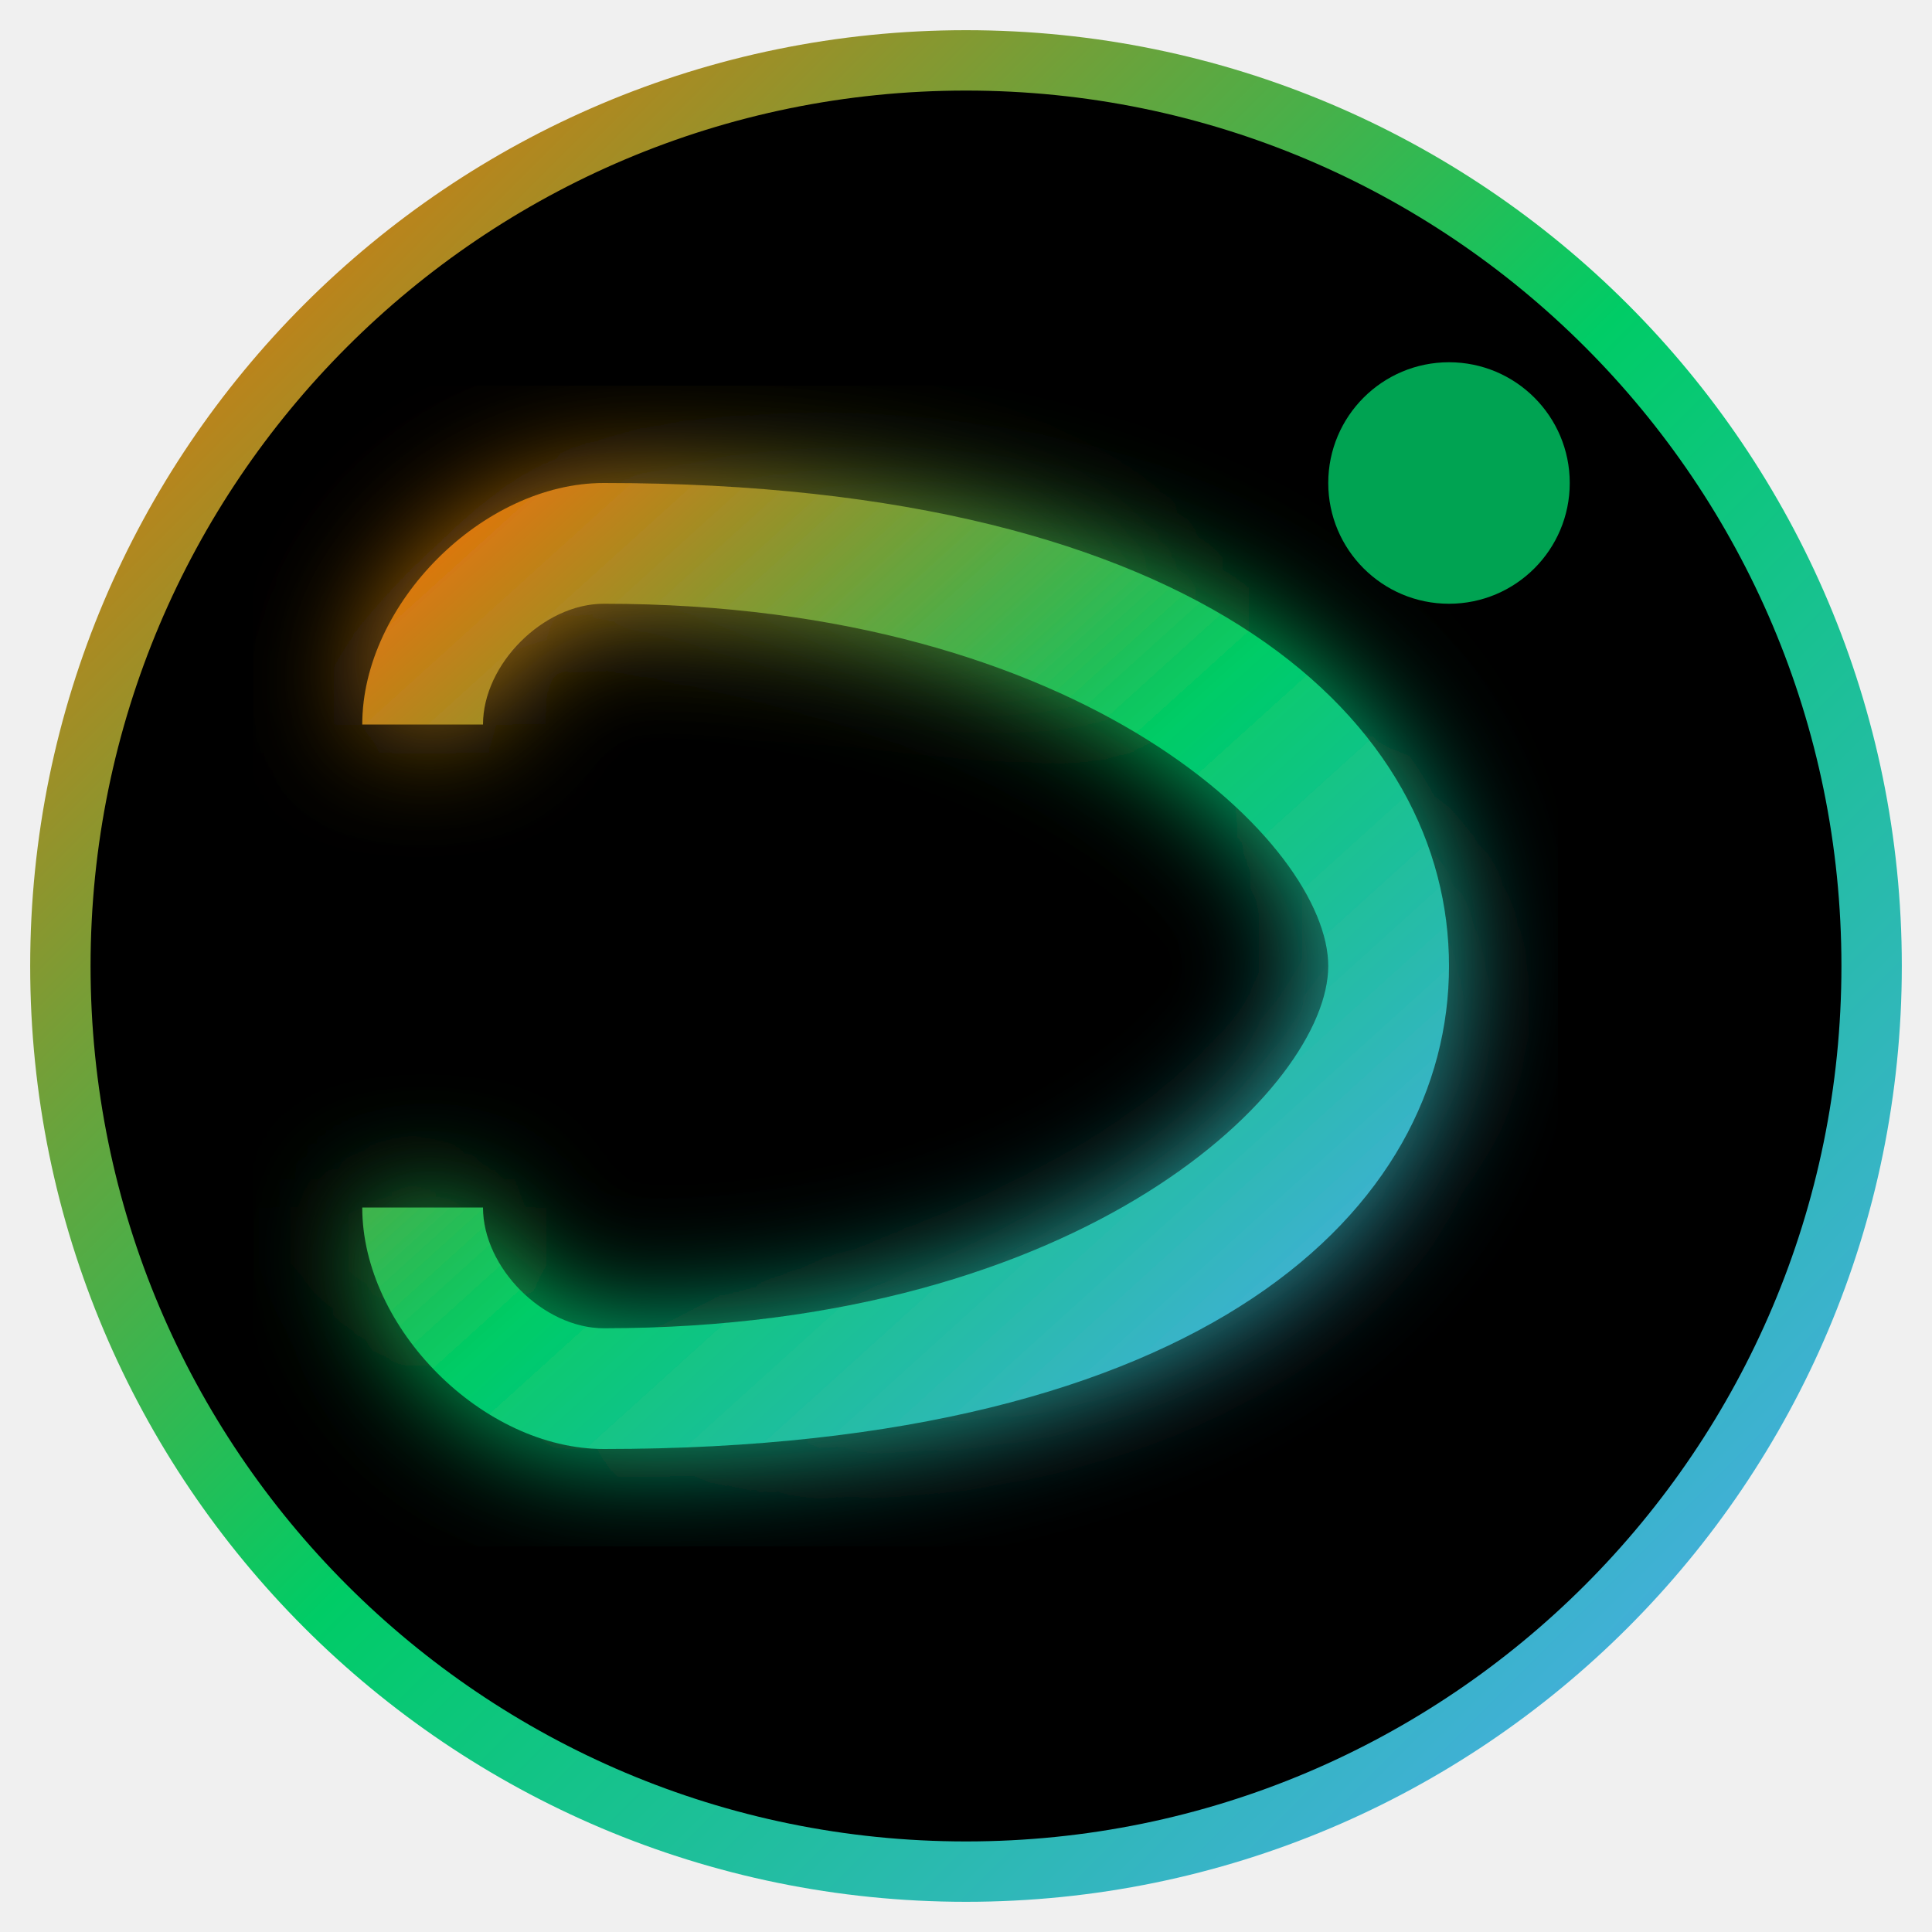
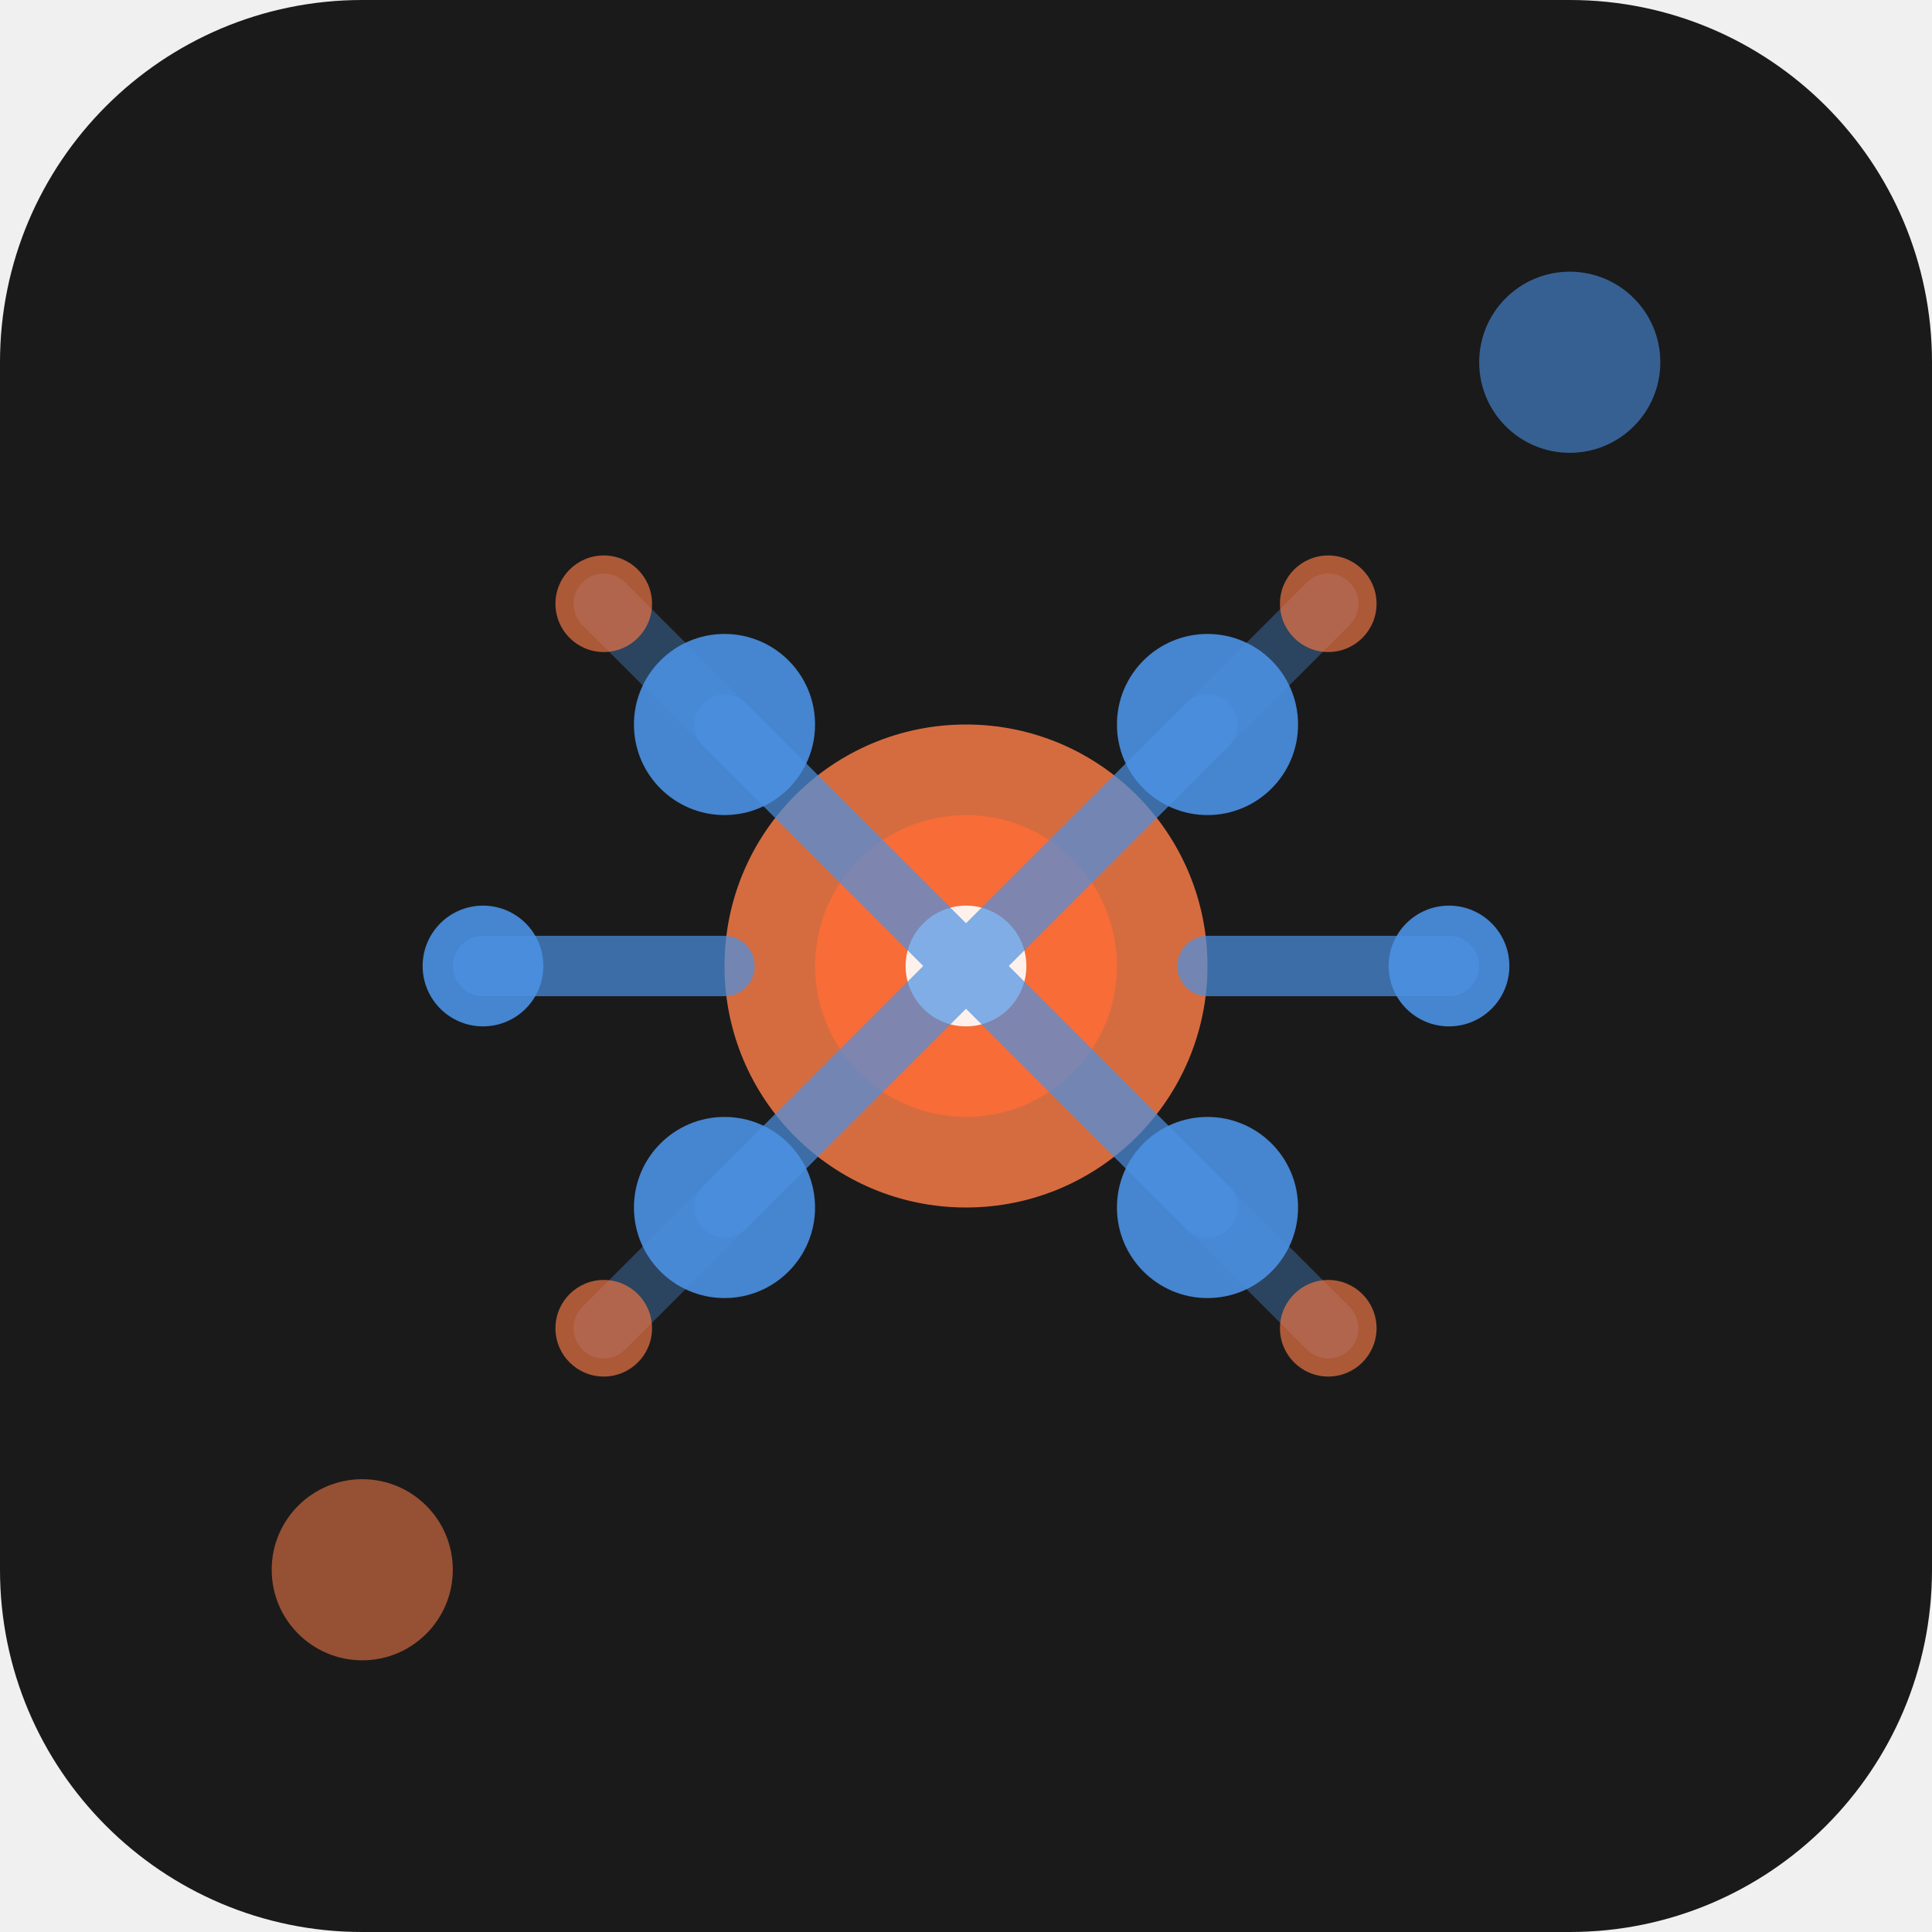
<svg xmlns="http://www.w3.org/2000/svg" viewBox="0 0 32 32" width="32" height="32">
  <defs>
    <linearGradient id="cortexGradient" x1="0%" y1="0%" x2="100%" y2="100%">
-       <stop offset="0%" style="stop-color:#FF6900;stop-opacity:1" />
-       <stop offset="50%" style="stop-color:#00CC66;stop-opacity:1" />
-       <stop offset="100%" style="stop-color:#58A6FF;stop-opacity:1" />
+       <stop offset="0%" style="stop-color:#e97444;stop-opacity:1" />
+       <stop offset="50%" style="stop-color:#ff6b35;stop-opacity:1" />
+       <stop offset="100%" style="stop-color:#4a90e2;stop-opacity:1" />
    </linearGradient>
    <filter id="glow">
-       <feGaussianBlur stdDeviation="1" result="coloredBlur" />
+       <feGaussianBlur stdDeviation="0.8" result="coloredBlur" />
      <feMerge>
        <feMergeNode in="coloredBlur" />
        <feMergeNode in="SourceGraphic" />
      </feMerge>
    </filter>
  </defs>
-   <circle cx="16" cy="16" r="15" fill="#000000" stroke="url(#cortexGradient)" stroke-width="1" />
-   <path d="M 10 8             C 20 8, 24 12, 24 16            C 24 20, 20 24, 10 24            C 8 24, 6 22, 6 20            L 8 20            C 8 21, 9 22, 10 22            C 18 22, 22 18, 22 16            C 22 14, 18 10, 10 10            C 9 10, 8 11, 8 12            L 6 12            C 6 10, 8 8, 10 8 Z" fill="url(#cortexGradient)" filter="url(#glow)" />
-   <circle cx="24" cy="8" r="2" fill="#00CC66" opacity="0.8" />
+   <rect width="32" height="32" rx="6" fill="#1a1a1a" />
+   <g transform="translate(4, 4)">
+     <circle cx="12" cy="12" r="4" fill="#e97444" opacity="0.9" />
+     <circle cx="12" cy="12" r="2.5" fill="#ff6b35" opacity="0.8" />
+     <circle cx="12" cy="12" r="1" fill="#ffffff" opacity="0.9" />
+     <g stroke="#4a90e2" stroke-width="1" fill="none" opacity="0.7">
+       <path d="M8 8 L12 12 L16 8" stroke-linecap="round" />
+       <path d="M8 16 L12 12 L16 16" stroke-linecap="round" />
+       <path d="M4 12 L8 12" stroke-linecap="round" />
+       <path d="M20 12 L16 12" stroke-linecap="round" />
+       <path d="M6 6 L12 12" stroke-linecap="round" opacity="0.5" />
+       <path d="M18 6 L12 12" stroke-linecap="round" opacity="0.5" />
+       <path d="M6 18 L12 12" stroke-linecap="round" opacity="0.5" />
+       <path d="M18 18 L12 12" stroke-linecap="round" opacity="0.5" />
+     </g>
+     <g fill="#4a90e2" opacity="0.9">
+       <circle cx="8" cy="8" r="1.5" />
+       <circle cx="16" cy="8" r="1.5" />
+       <circle cx="8" cy="16" r="1.5" />
+       <circle cx="16" cy="16" r="1.5" />
+       <circle cx="4" cy="12" r="1" />
+       <circle cx="20" cy="12" r="1" />
+     </g>
+     <g fill="#e97444" opacity="0.7">
+       <circle cx="6" cy="6" r="0.8" />
+       <circle cx="18" cy="6" r="0.8" />
+       <circle cx="6" cy="18" r="0.8" />
+       <circle cx="18" cy="18" r="0.8" />
+     </g>
+   </g>
+   <circle cx="26" cy="6" r="1.5" fill="#4a90e2" opacity="0.6" />
+   <circle cx="6" cy="26" r="1.5" fill="#e97444" opacity="0.6" />
</svg>
